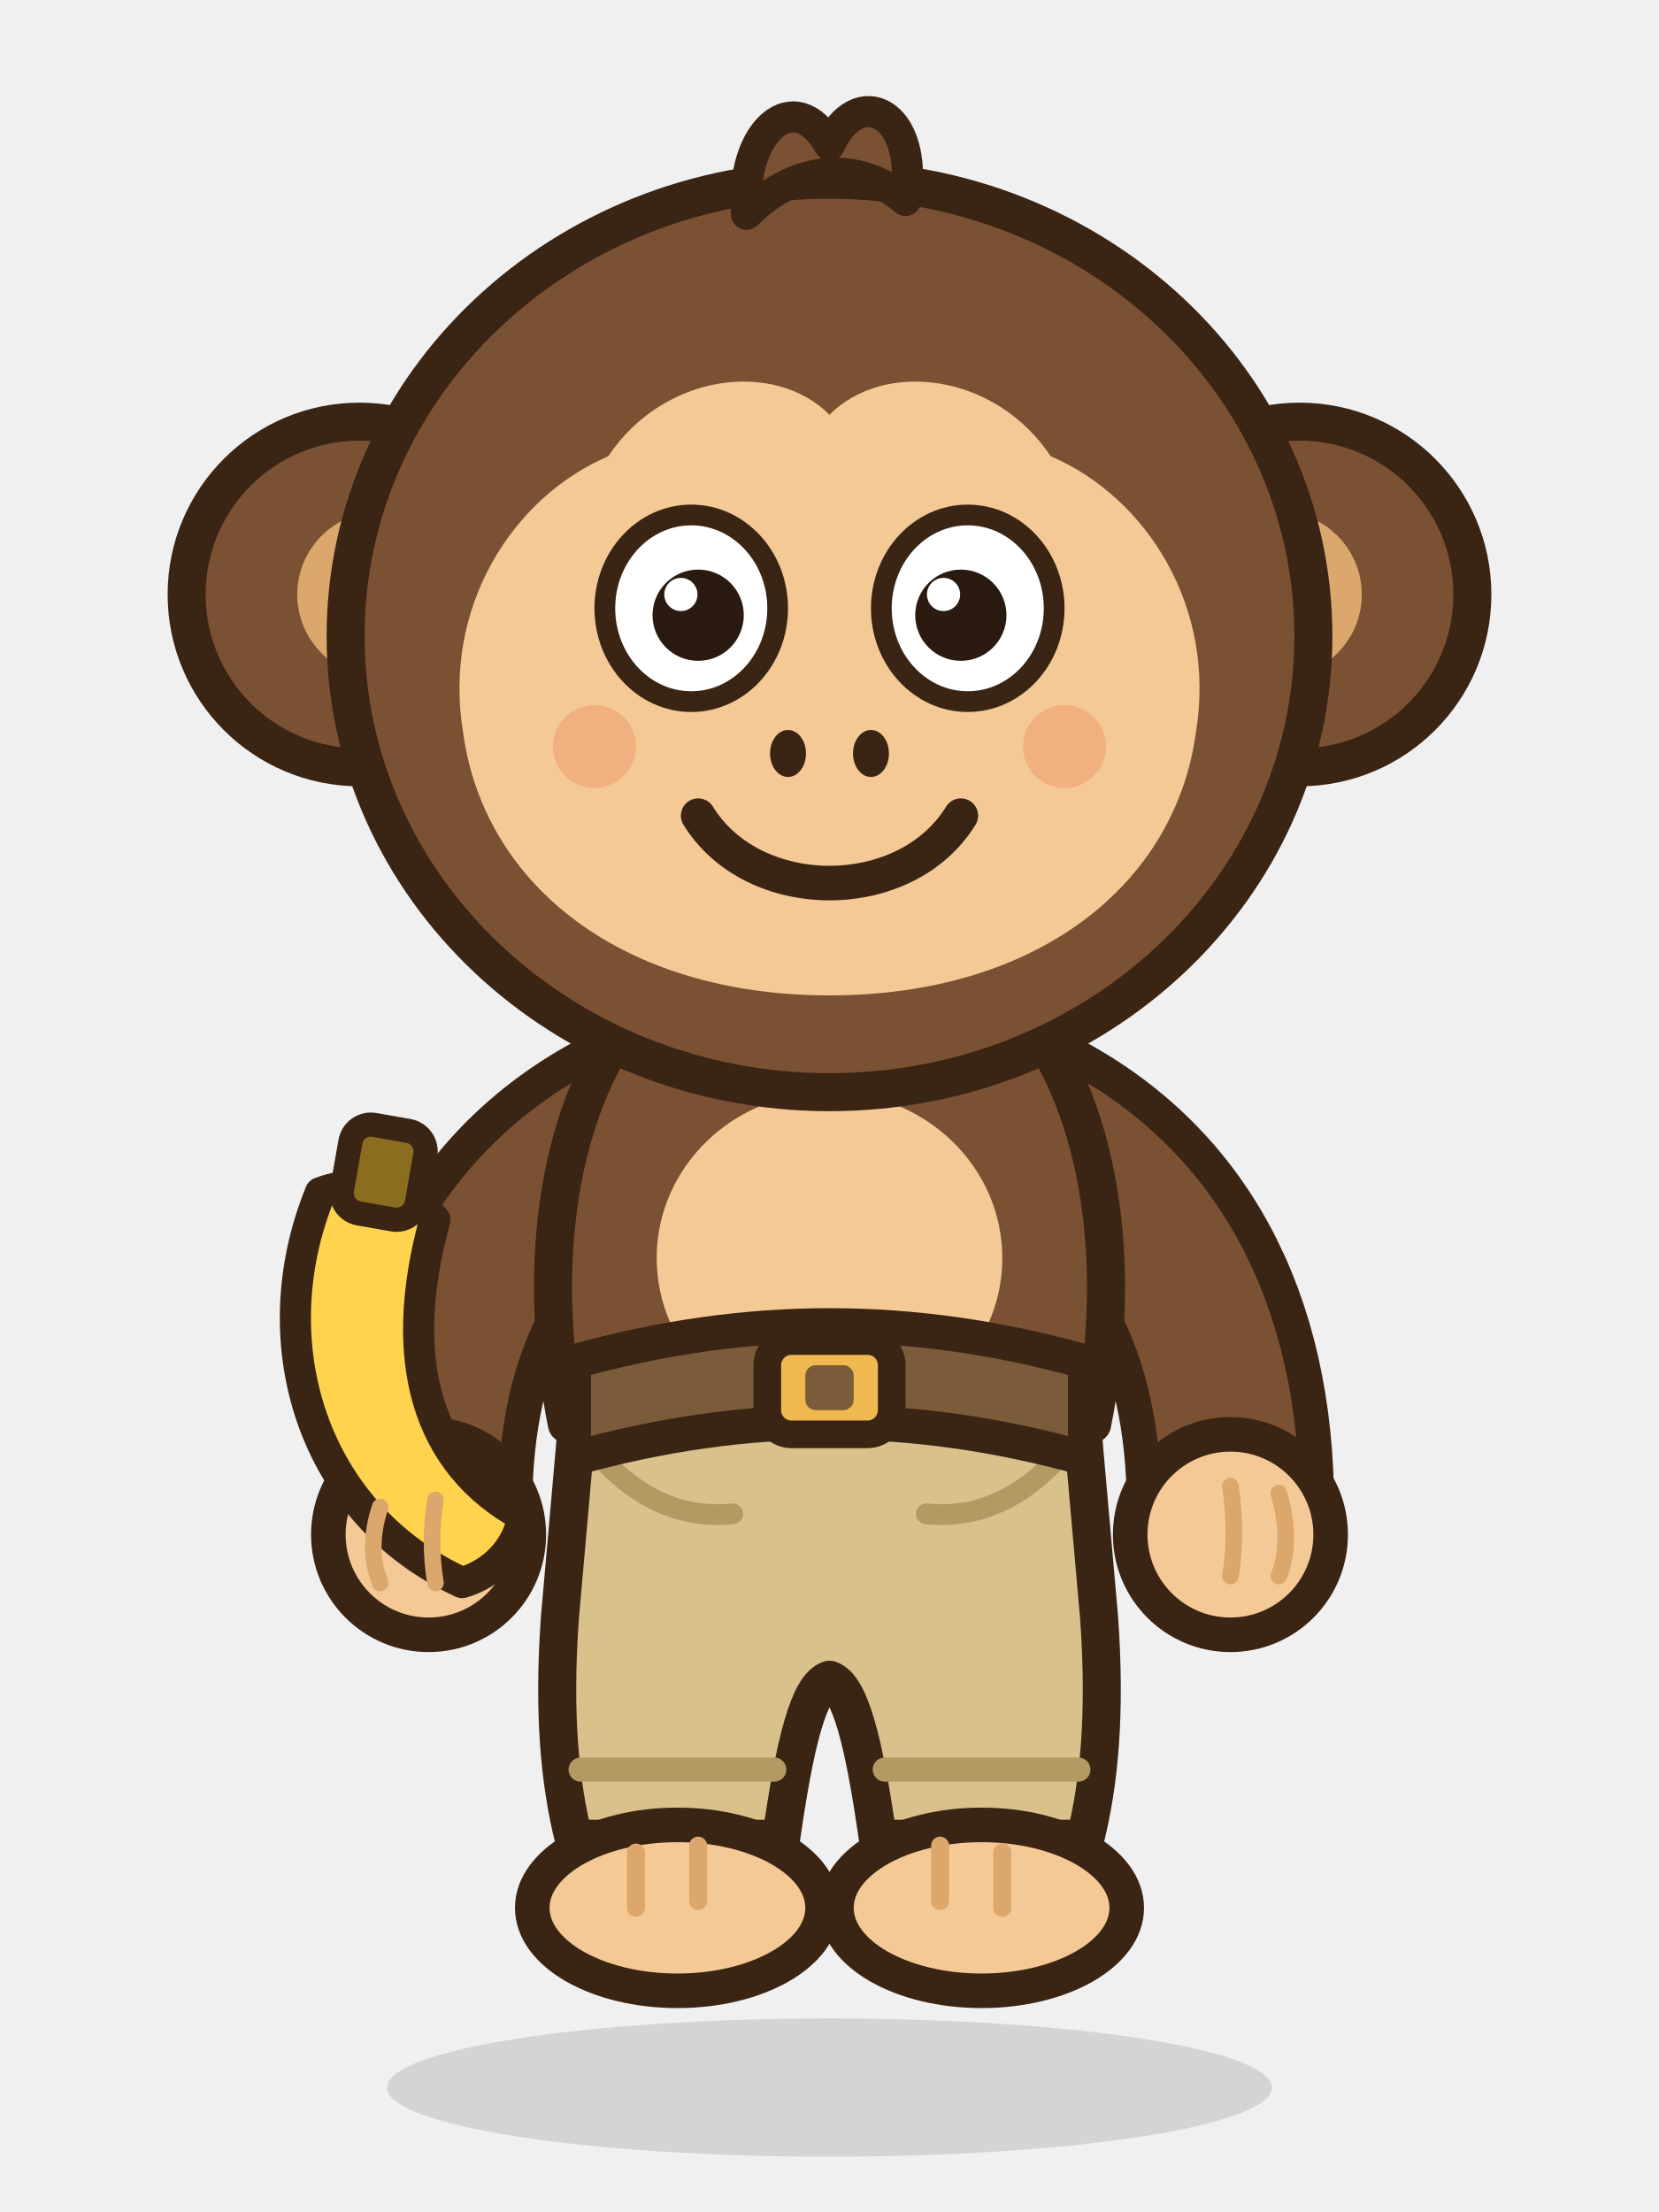
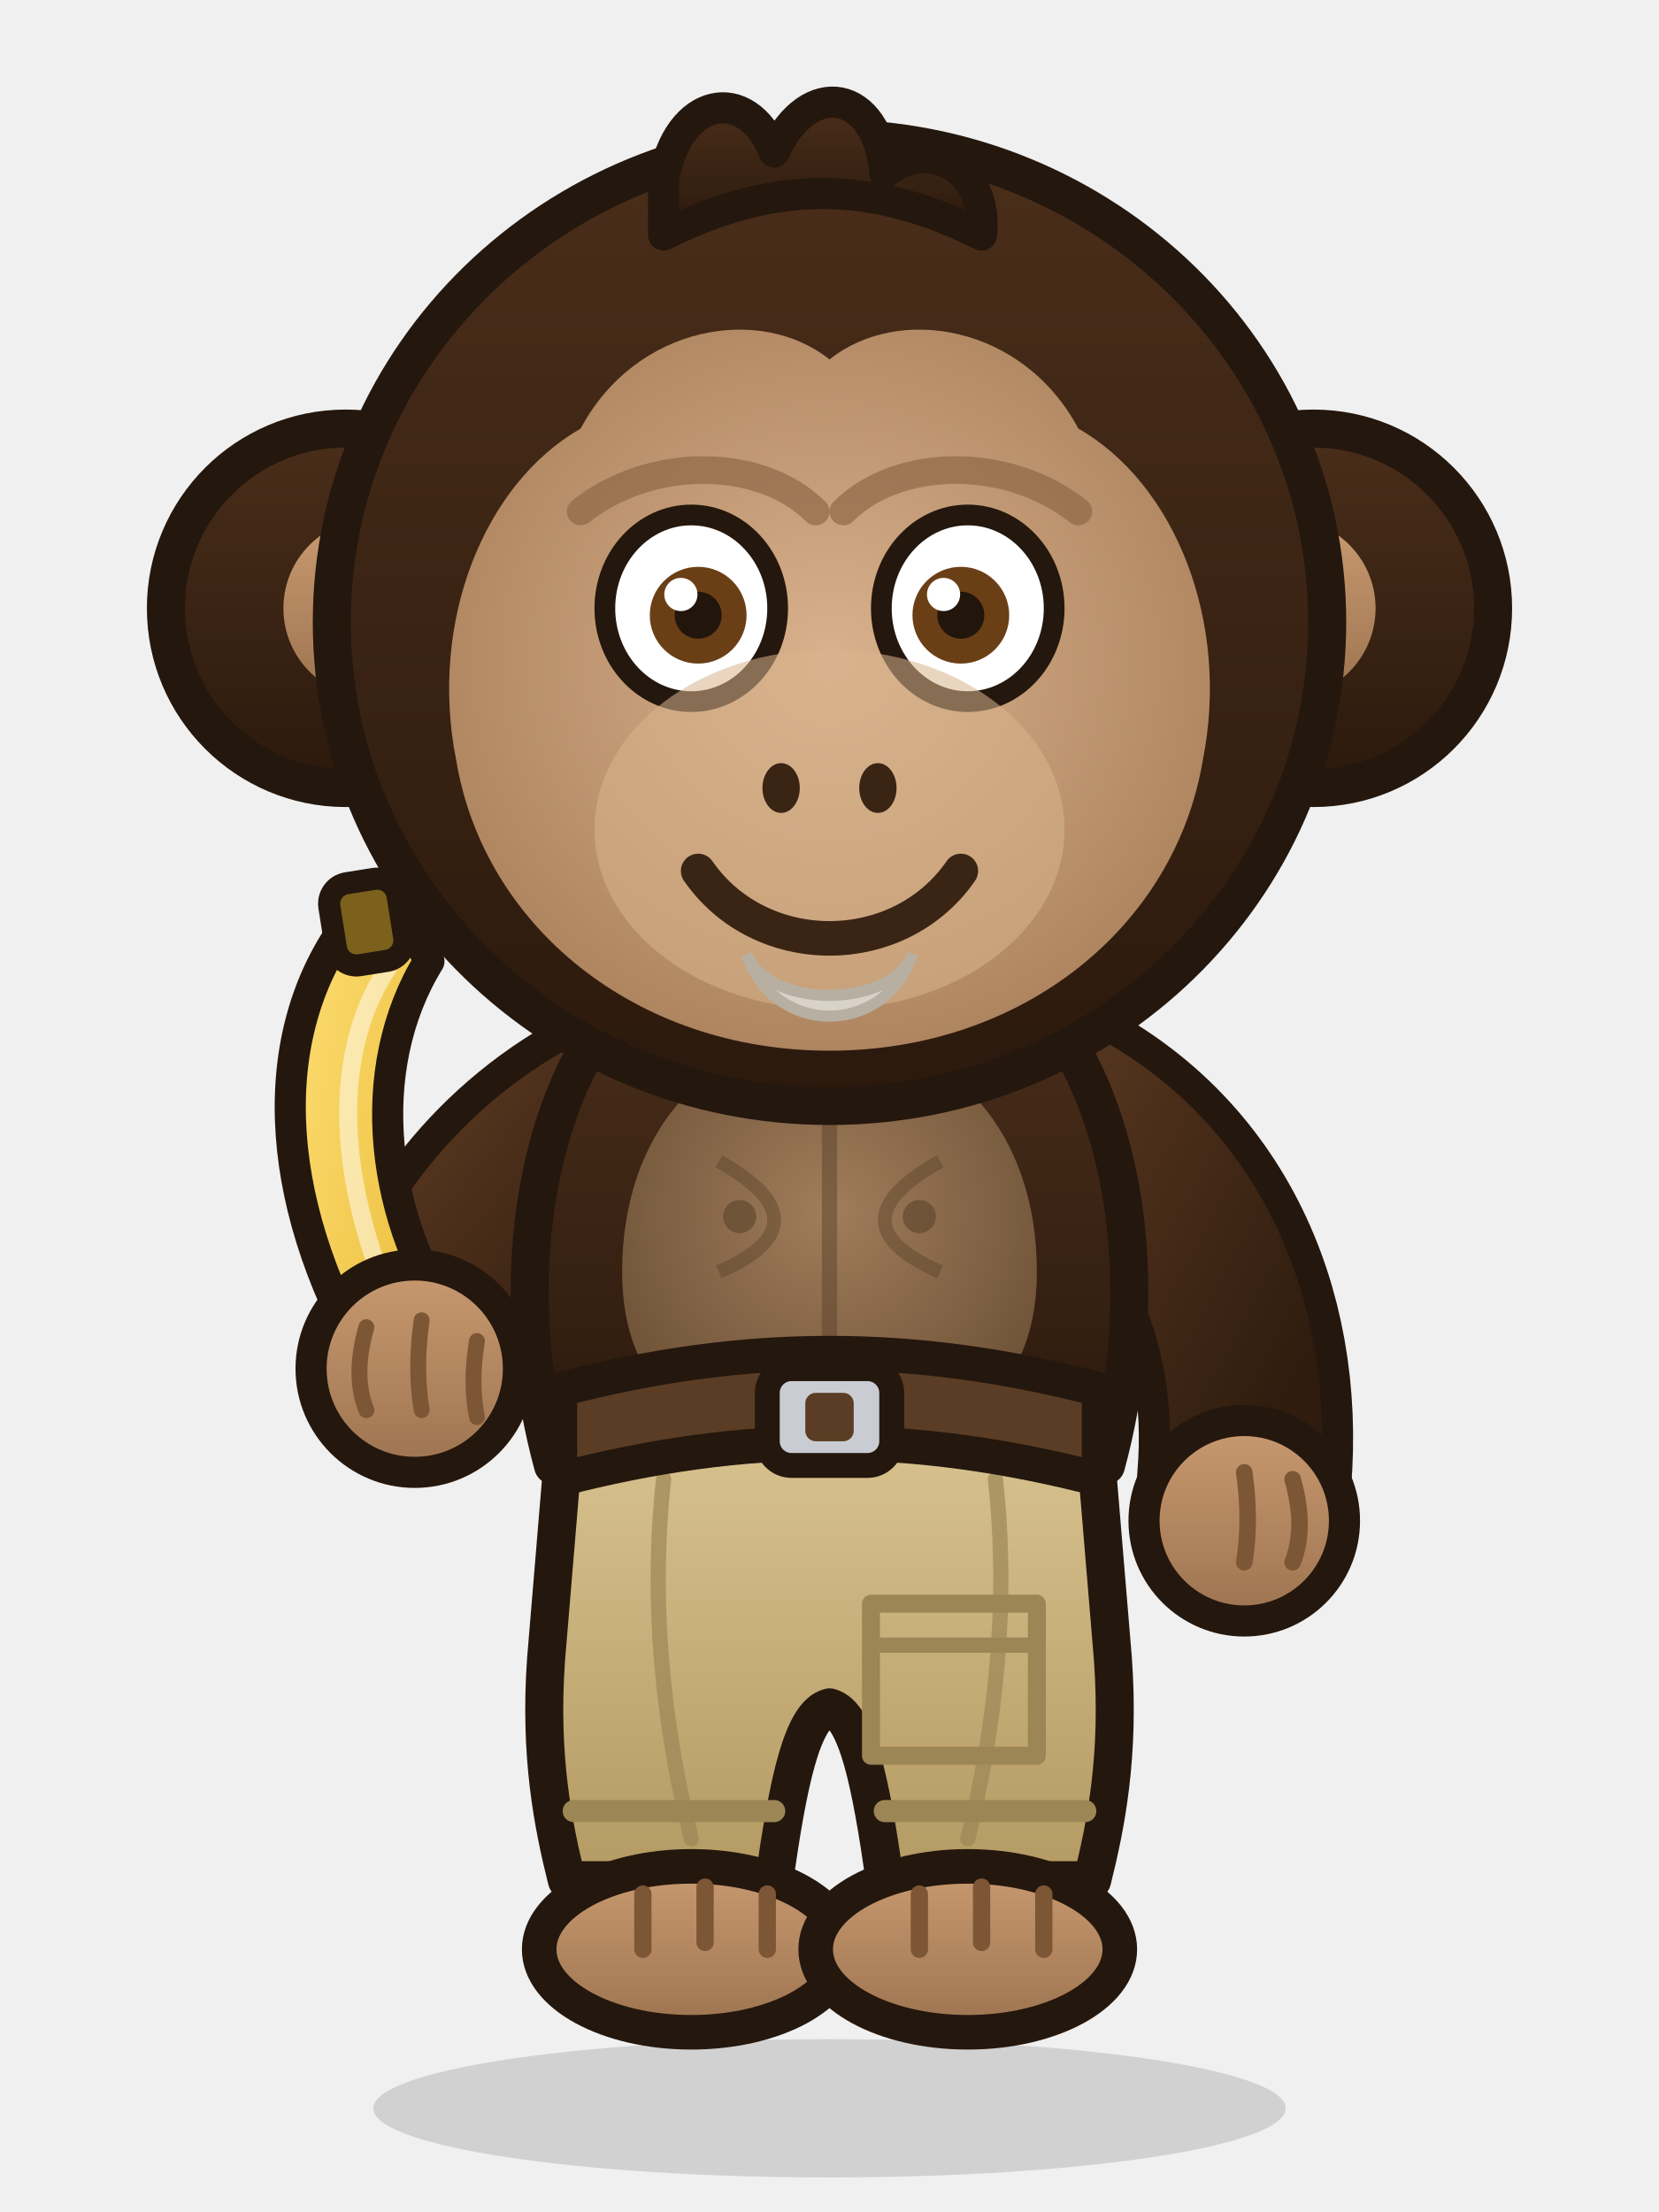
- <svg xmlns="http://www.w3.org/2000/svg" viewBox="0 0 240 320" class="ck-chimp" role="img" aria-label="Khakichimp — a friendly cartoon chimp in khaki pants">
+ <svg xmlns="http://www.w3.org/2000/svg" viewBox="0 0 240 320" class="ck-chimp" role="img" aria-label="Khakichimp — a friendly chimp in khaki cargo pants holding a banana">
  <style>
    .ck-chimp{display:block;overflow:visible}
    .ck-lids{transform-box:fill-box;transform-origin:50% 0;transform:scaleY(0)}
    @media (prefers-reduced-motion: no-preference){
      .ck-torso{transform-box:fill-box;transform-origin:50% 100%;animation:ckBreathe 3.8s ease-in-out infinite}
      .ck-head{transform-box:fill-box;transform-origin:50% 96%;animation:ckHeadBob 4.8s ease-in-out infinite}
      .ck-lids{animation:ckBlink 5.4s ease-in-out infinite}
      .ck-ear-l{transform-box:fill-box;transform-origin:80% 60%;animation:ckEarL 6.2s ease-in-out infinite}
      .ck-ear-r{transform-box:fill-box;transform-origin:20% 60%;animation:ckEarR 6.9s ease-in-out infinite}
    }
    @keyframes ckBreathe{0%,100%{transform:scaleY(1)}50%{transform:scaleY(1.03)}}
    @keyframes ckHeadBob{0%,100%{transform:translateY(0) rotate(0deg)}50%{transform:translateY(-2px) rotate(-1.1deg)}}
    @keyframes ckBlink{0%,90%,100%{transform:scaleY(0)}94%,97%{transform:scaleY(1)}}
    @keyframes ckEarL{0%,88%,100%{transform:rotate(0deg)}93%{transform:rotate(-7deg)}}
    @keyframes ckEarR{0%,86%,100%{transform:rotate(0deg)}92%{transform:rotate(7deg)}}
  </style>
-   <ellipse cx="120" cy="302" rx="64" ry="10" fill="#000" opacity="0.12" />
+   <defs>
+     <linearGradient id="ckFur" x1="0" y1="0" x2="0" y2="1">
+       <stop offset="0" stop-color="#4a2e1a" />
+       <stop offset="1" stop-color="#2b190d" />
+     </linearGradient>
+     <linearGradient id="ckFurLimb" x1="0" y1="0" x2="1" y2="1">
+       <stop offset="0" stop-color="#583720" />
+       <stop offset="1" stop-color="#2f1c0e" />
+     </linearGradient>
+     <radialGradient id="ckChest" cx="50%" cy="42%" r="62%">
+       <stop offset="0" stop-color="#a07d5b" />
+       <stop offset="1" stop-color="#6d5136" />
+     </radialGradient>
+     <radialGradient id="ckFace" cx="50%" cy="46%" r="60%">
+       <stop offset="0" stop-color="#d9b18d" />
+       <stop offset="1" stop-color="#a9805a" />
+     </radialGradient>
+     <linearGradient id="ckSkin" x1="0" y1="0" x2="0" y2="1">
+       <stop offset="0" stop-color="#c99a70" />
+       <stop offset="1" stop-color="#9c7350" />
+     </linearGradient>
+     <linearGradient id="ckKhaki" x1="0" y1="0" x2="0" y2="1">
+       <stop offset="0" stop-color="#dcc794" />
+       <stop offset="1" stop-color="#b49a63" />
+     </linearGradient>
+     <linearGradient id="ckBanana" x1="0" y1="0" x2="1" y2="1">
+       <stop offset="0" stop-color="#ffe27a" />
+       <stop offset="1" stop-color="#e7b52d" />
+     </linearGradient>
+   </defs>
+   <ellipse cx="120" cy="305" rx="66" ry="10" fill="#000" opacity="0.13" />
+   <g class="ck-arm-r">
+     <path d="M150,158 C172,168 182,190 180,214" fill="none" stroke="#24170d" stroke-width="31" stroke-linecap="round" />
+     <path d="M150,158 C172,168 182,190 180,214" fill="none" stroke="url(#ckFurLimb)" stroke-width="22" stroke-linecap="round" />
+     <circle cx="180" cy="220" r="14.5" fill="url(#ckSkin)" stroke="#24170d" stroke-width="4.5" />
+     <path d="M187,214 q2,7 0,12 M180,213 q1,7 0,13" stroke="#7d5636" stroke-width="2.4" fill="none" stroke-linecap="round" />
+   </g>
  <g class="ck-arm-l">
-     <path d="M94,162 C72,172 62,192 62,218" fill="none" stroke="#3a2414" stroke-width="30" stroke-linecap="round" />
-     <path d="M94,162 C72,172 62,192 62,218" fill="none" stroke="#7b5134" stroke-width="20" stroke-linecap="round" />
-     <circle cx="62" cy="222" r="14.5" fill="#f4c995" stroke="#3a2414" stroke-width="5" />
-     <g transform="rotate(10 62 222)">
-       <path d="M68,228 C45,222 33,199 38,176 C43,173 50,173 55,177 C53,198 60,212 75,217 C75,222 72,226 68,228 Z" fill="#ffd34e" stroke="#3a2414" stroke-width="4.5" stroke-linejoin="round" />
-       <rect x="41" y="165" width="11" height="13" rx="3" fill="#8a6d1f" stroke="#3a2414" stroke-width="3.5" />
+     <path d="M90,160 C74,168 64,182 60,196" fill="none" stroke="#24170d" stroke-width="31" stroke-linecap="round" />
+     <path d="M90,160 C74,168 64,182 60,196" fill="none" stroke="url(#ckFurLimb)" stroke-width="22" stroke-linecap="round" />
+     <g transform="rotate(-9 60 190)">
+       <path d="M52,196 C42,170 45,146 60,132 C65,132 69,135 70,140 C58,154 57,176 66,194 C62,198 56,199 52,196 Z" fill="url(#ckBanana)" stroke="#24170d" stroke-width="4.5" stroke-linejoin="round" />
+       <path d="M58,192 C52,172 53,152 64,140" fill="none" stroke="#fff" stroke-width="2.6" stroke-linecap="round" opacity="0.5" />
+       <rect x="57" y="127" width="10" height="12" rx="3" fill="#7c611c" stroke="#24170d" stroke-width="3.2" />
    </g>
-     <path d="M55,218 q-2,6 0,11 M63,217 q-1,6 0,12" stroke="#dba76c" stroke-width="2.4" fill="none" stroke-linecap="round" />
-   </g>
-   <g class="ck-arm-r">
-     <path d="M146,162 C168,172 178,192 178,218" fill="none" stroke="#3a2414" stroke-width="30" stroke-linecap="round" />
-     <path d="M146,162 C168,172 178,192 178,218" fill="none" stroke="#7b5134" stroke-width="20" stroke-linecap="round" />
-     <circle cx="178" cy="222" r="14.5" fill="#f4c995" stroke="#3a2414" stroke-width="5" />
-     <path d="M185,216 q2,7 0,12 M178,215 q1,7 0,13" stroke="#dba76c" stroke-width="2.4" fill="none" stroke-linecap="round" />
+     <circle cx="60" cy="198" r="15" fill="url(#ckSkin)" stroke="#24170d" stroke-width="4.5" />
+     <path d="M53,192 q-2,7 0,12 M61,191 q-1,7 0,13 M69,194 q-1,6 0,11" stroke="#7d5636" stroke-width="2.3" fill="none" stroke-linecap="round" />
  </g>
  <g class="ck-torso">
-     <path d="M88,152 C96,142 144,142 152,152 C160,166 162,186 158,206 L82,206 C78,186 80,166 88,152 Z" fill="#7b5134" stroke="#3a2414" stroke-width="5.5" stroke-linejoin="round" />
-     <ellipse cx="120" cy="182" rx="25" ry="24" fill="#f4c995" />
+     <path d="M86,150 C96,138 144,138 154,150 C164,166 166,190 160,212 L80,212 C74,190 76,166 86,150 Z" fill="url(#ckFur)" stroke="#24170d" stroke-width="5.5" stroke-linejoin="round" />
+     <path d="M120,150 C138,150 150,164 150,184 C150,202 138,210 120,210 C102,210 90,202 90,184 C90,164 102,150 120,150 Z" fill="url(#ckChest)" />
+     <path d="M120,152 L120,206" stroke="#5c4229" stroke-width="2.2" opacity="0.5" />
+     <path d="M104,168 q16,9 0,16 M136,168 q-16,9 0,16" fill="none" stroke="#5c4229" stroke-width="2" opacity="0.45" />
+     <circle cx="107" cy="176" r="2.4" fill="#5c4229" opacity="0.6" />
+     <circle cx="133" cy="176" r="2.4" fill="#5c4229" opacity="0.6" />
  </g>
  <g class="ck-pants">
-     <path d="M84,200 C108,194 132,194 156,200 L159,234 C160,248 159,258 157,266 L127,266 C125,252 123,244 120,243 C117,244 115,252 113,266 L83,266 C81,258 80,248 81,234 Z" fill="#d9c18c" stroke="#3a2414" stroke-width="5.5" stroke-linejoin="round" />
-     <path d="M84,256 L112,256 M128,256 L156,256" stroke="#b39a62" stroke-width="3.5" stroke-linecap="round" />
-     <path d="M88,212 q8,8 18,7 M152,212 q-8,8 -18,7" stroke="#b39a62" stroke-width="3" fill="none" stroke-linecap="round" />
-     <path d="M83,197 C108,190 132,190 157,197 L157,211 C132,204 108,204 83,211 Z" fill="#7a5c3a" stroke="#3a2414" stroke-width="5" stroke-linejoin="round" />
-     <rect x="111" y="194" width="18" height="13.5" rx="3.5" fill="#f0b94f" stroke="#3a2414" stroke-width="4" />
-     <rect x="116.5" y="197.5" width="7" height="6.5" rx="1.5" fill="#7a5c3a" />
+     <path d="M82,204 C108,197 132,197 158,204 L161,240 C162,254 160,264 158,272 L128,272 C126,258 124,248 120,247 C116,248 114,258 112,272 L82,272 C80,264 78,254 79,240 Z" fill="url(#ckKhaki)" stroke="#24170d" stroke-width="5.5" stroke-linejoin="round" />
+     <path d="M96,214 C94,232 96,250 100,266 M144,214 C146,232 144,250 140,266" fill="none" stroke="#9c8656" stroke-width="2.2" opacity="0.7" stroke-linecap="round" />
+     <path d="M126,232 L150,232 L150,254 L126,254 Z" fill="none" stroke="#9c8656" stroke-width="2.6" stroke-linejoin="round" />
+     <path d="M126,238 L150,238" stroke="#9c8656" stroke-width="2.2" />
+     <path d="M83,262 L112,262 M128,262 L157,262" stroke="#9c8656" stroke-width="3.2" stroke-linecap="round" />
+     <path d="M81,201 C108,194 132,194 159,201 L159,214 C132,207 108,207 81,214 Z" fill="#5a3d24" stroke="#24170d" stroke-width="5" stroke-linejoin="round" />
+     <rect x="111" y="198" width="18" height="14" rx="3.5" fill="#c9ccd2" stroke="#24170d" stroke-width="3.6" />
+     <rect x="116.5" y="201.5" width="7" height="7" rx="1.5" fill="#5a3d24" />
  </g>
  <g class="ck-feet">
-     <ellipse cx="98" cy="276" rx="21" ry="12" fill="#f4c995" stroke="#3a2414" stroke-width="5" />
-     <ellipse cx="142" cy="276" rx="21" ry="12" fill="#f4c995" stroke="#3a2414" stroke-width="5" />
-     <path d="M92,268 q0,5 0,8 M101,267 q0,5 0,8 M136,267 q0,5 0,8 M145,268 q0,5 0,8" stroke="#dba76c" stroke-width="2.6" fill="none" stroke-linecap="round" />
+     <ellipse cx="100" cy="282" rx="22" ry="12" fill="url(#ckSkin)" stroke="#24170d" stroke-width="5" />
+     <ellipse cx="140" cy="282" rx="22" ry="12" fill="url(#ckSkin)" stroke="#24170d" stroke-width="5" />
+     <path d="M93,274 q0,5 0,8 M102,273 q0,5 0,8 M111,274 q0,5 0,8 M133,274 q0,5 0,8 M142,273 q0,5 0,8 M151,274 q0,5 0,8" stroke="#7d5636" stroke-width="2.5" fill="none" stroke-linecap="round" />
  </g>
  <g class="ck-head">
    <g class="ck-ear-l">
-       <circle cx="52" cy="86" r="25" fill="#7b5134" stroke="#3a2414" stroke-width="5.5" />
-       <circle cx="55" cy="86" r="12" fill="#dba76c" />
+       <circle cx="50" cy="88" r="26" fill="url(#ckFur)" stroke="#24170d" stroke-width="5.5" />
+       <circle cx="54" cy="88" r="13" fill="url(#ckSkin)" />
    </g>
    <g class="ck-ear-r">
-       <circle cx="188" cy="86" r="25" fill="#7b5134" stroke="#3a2414" stroke-width="5.5" />
-       <circle cx="185" cy="86" r="12" fill="#dba76c" />
+       <circle cx="190" cy="88" r="26" fill="url(#ckFur)" stroke="#24170d" stroke-width="5.5" />
+       <circle cx="186" cy="88" r="13" fill="url(#ckSkin)" />
    </g>
-     <ellipse cx="120" cy="92" rx="70" ry="66" fill="#7b5134" stroke="#3a2414" stroke-width="5.5" />
-     <path d="M108,31 C107,19 115,12 120,21 C124,12 133,16 131,29 C124,23 115,24 108,31 Z" fill="#7b5134" stroke="#3a2414" stroke-width="4.5" stroke-linejoin="round" />
-     <path d="M120,60 C112,52 96,54 88,66 C74,72 64,88 67,106 C70,128 90,144 120,144 C150,144 170,128 173,106 C176,88 166,72 152,66 C144,54 128,52 120,60 Z" fill="#f4c995" />
+     <ellipse cx="120" cy="90" rx="72" ry="70" fill="url(#ckFur)" stroke="#24170d" stroke-width="5.5" />
+     <path d="M96,26 C98,14 108,12 112,22 C117,11 127,13 128,25 C134,20 143,24 142,34 C126,26 112,26 96,34 Z" fill="url(#ckFur)" stroke="#24170d" stroke-width="4.5" stroke-linejoin="round" />
+     <path d="M120,52 C110,44 92,47 84,62 C70,70 62,90 66,110 C70,134 92,152 120,152 C148,152 170,134 174,110 C178,90 170,70 156,62 C148,47 130,44 120,52 Z" fill="url(#ckFace)" />
+     <path d="M84,74 C94,66 110,66 118,74 M122,74 C130,66 146,66 156,74" fill="none" stroke="#8a6544" stroke-width="4" stroke-linecap="round" opacity="0.65" />
    <g class="ck-eyes">
-       <ellipse cx="100" cy="88" rx="12.5" ry="13.5" fill="#ffffff" stroke="#3a2414" stroke-width="3" />
-       <ellipse cx="140" cy="88" rx="12.5" ry="13.5" fill="#ffffff" stroke="#3a2414" stroke-width="3" />
+       <ellipse cx="100" cy="88" rx="12.5" ry="13.5" fill="#ffffff" stroke="#24170d" stroke-width="3" />
+       <ellipse cx="140" cy="88" rx="12.5" ry="13.5" fill="#ffffff" stroke="#24170d" stroke-width="3" />
      <g class="ck-pupils">
        <g class="ck-eye-in">
-           <circle cx="101" cy="89" r="6.6" fill="#2a1a10" />
+           <circle cx="101" cy="89" r="7" fill="#6b3f16" />
+           <circle cx="101" cy="89" r="3.4" fill="#22150b" />
          <circle cx="98.5" cy="86" r="2.4" fill="#fff" />
        </g>
        <g class="ck-eye-in">
-           <circle cx="139" cy="89" r="6.6" fill="#2a1a10" />
+           <circle cx="139" cy="89" r="7" fill="#6b3f16" />
+           <circle cx="139" cy="89" r="3.4" fill="#22150b" />
          <circle cx="136.5" cy="86" r="2.4" fill="#fff" />
        </g>
      </g>
-       <g class="ck-lids" fill="#f4c995" transform="scale(1 0.0001)">
+       <g class="ck-lids" fill="#c99a70" transform="scale(1 0.0001)">
        <ellipse cx="100" cy="88" rx="13.4" ry="14.4" />
        <ellipse cx="140" cy="88" rx="13.4" ry="14.4" />
      </g>
    </g>
-     <circle cx="86" cy="108" r="6" fill="#ef9a6d" opacity="0.55" />
-     <circle cx="154" cy="108" r="6" fill="#ef9a6d" opacity="0.55" />
-     <ellipse cx="114" cy="109" rx="2.6" ry="3.4" fill="#3a2414" />
-     <ellipse cx="126" cy="109" rx="2.6" ry="3.4" fill="#3a2414" />
-     <path class="ck-mouth" d="M101,118 C109,131 131,131 139,118" stroke="#3a2414" stroke-width="5" fill="none" stroke-linecap="round" />
+     <ellipse cx="120" cy="120" rx="34" ry="26" fill="#d8b48c" opacity="0.55" />
+     <ellipse cx="113" cy="114" rx="2.7" ry="3.6" fill="#3a2414" />
+     <ellipse cx="127" cy="114" rx="2.7" ry="3.6" fill="#3a2414" />
+     <path class="ck-mouth" d="M101,126 C110,139 130,139 139,126" stroke="#3a2414" stroke-width="5" fill="none" stroke-linecap="round" />
+     <path d="M108,138 C112,150 128,150 132,138 C129,146 111,146 108,138 Z" fill="#d8d2c8" stroke="#b7b0a2" stroke-width="1.6" />
  </g>
</svg>
